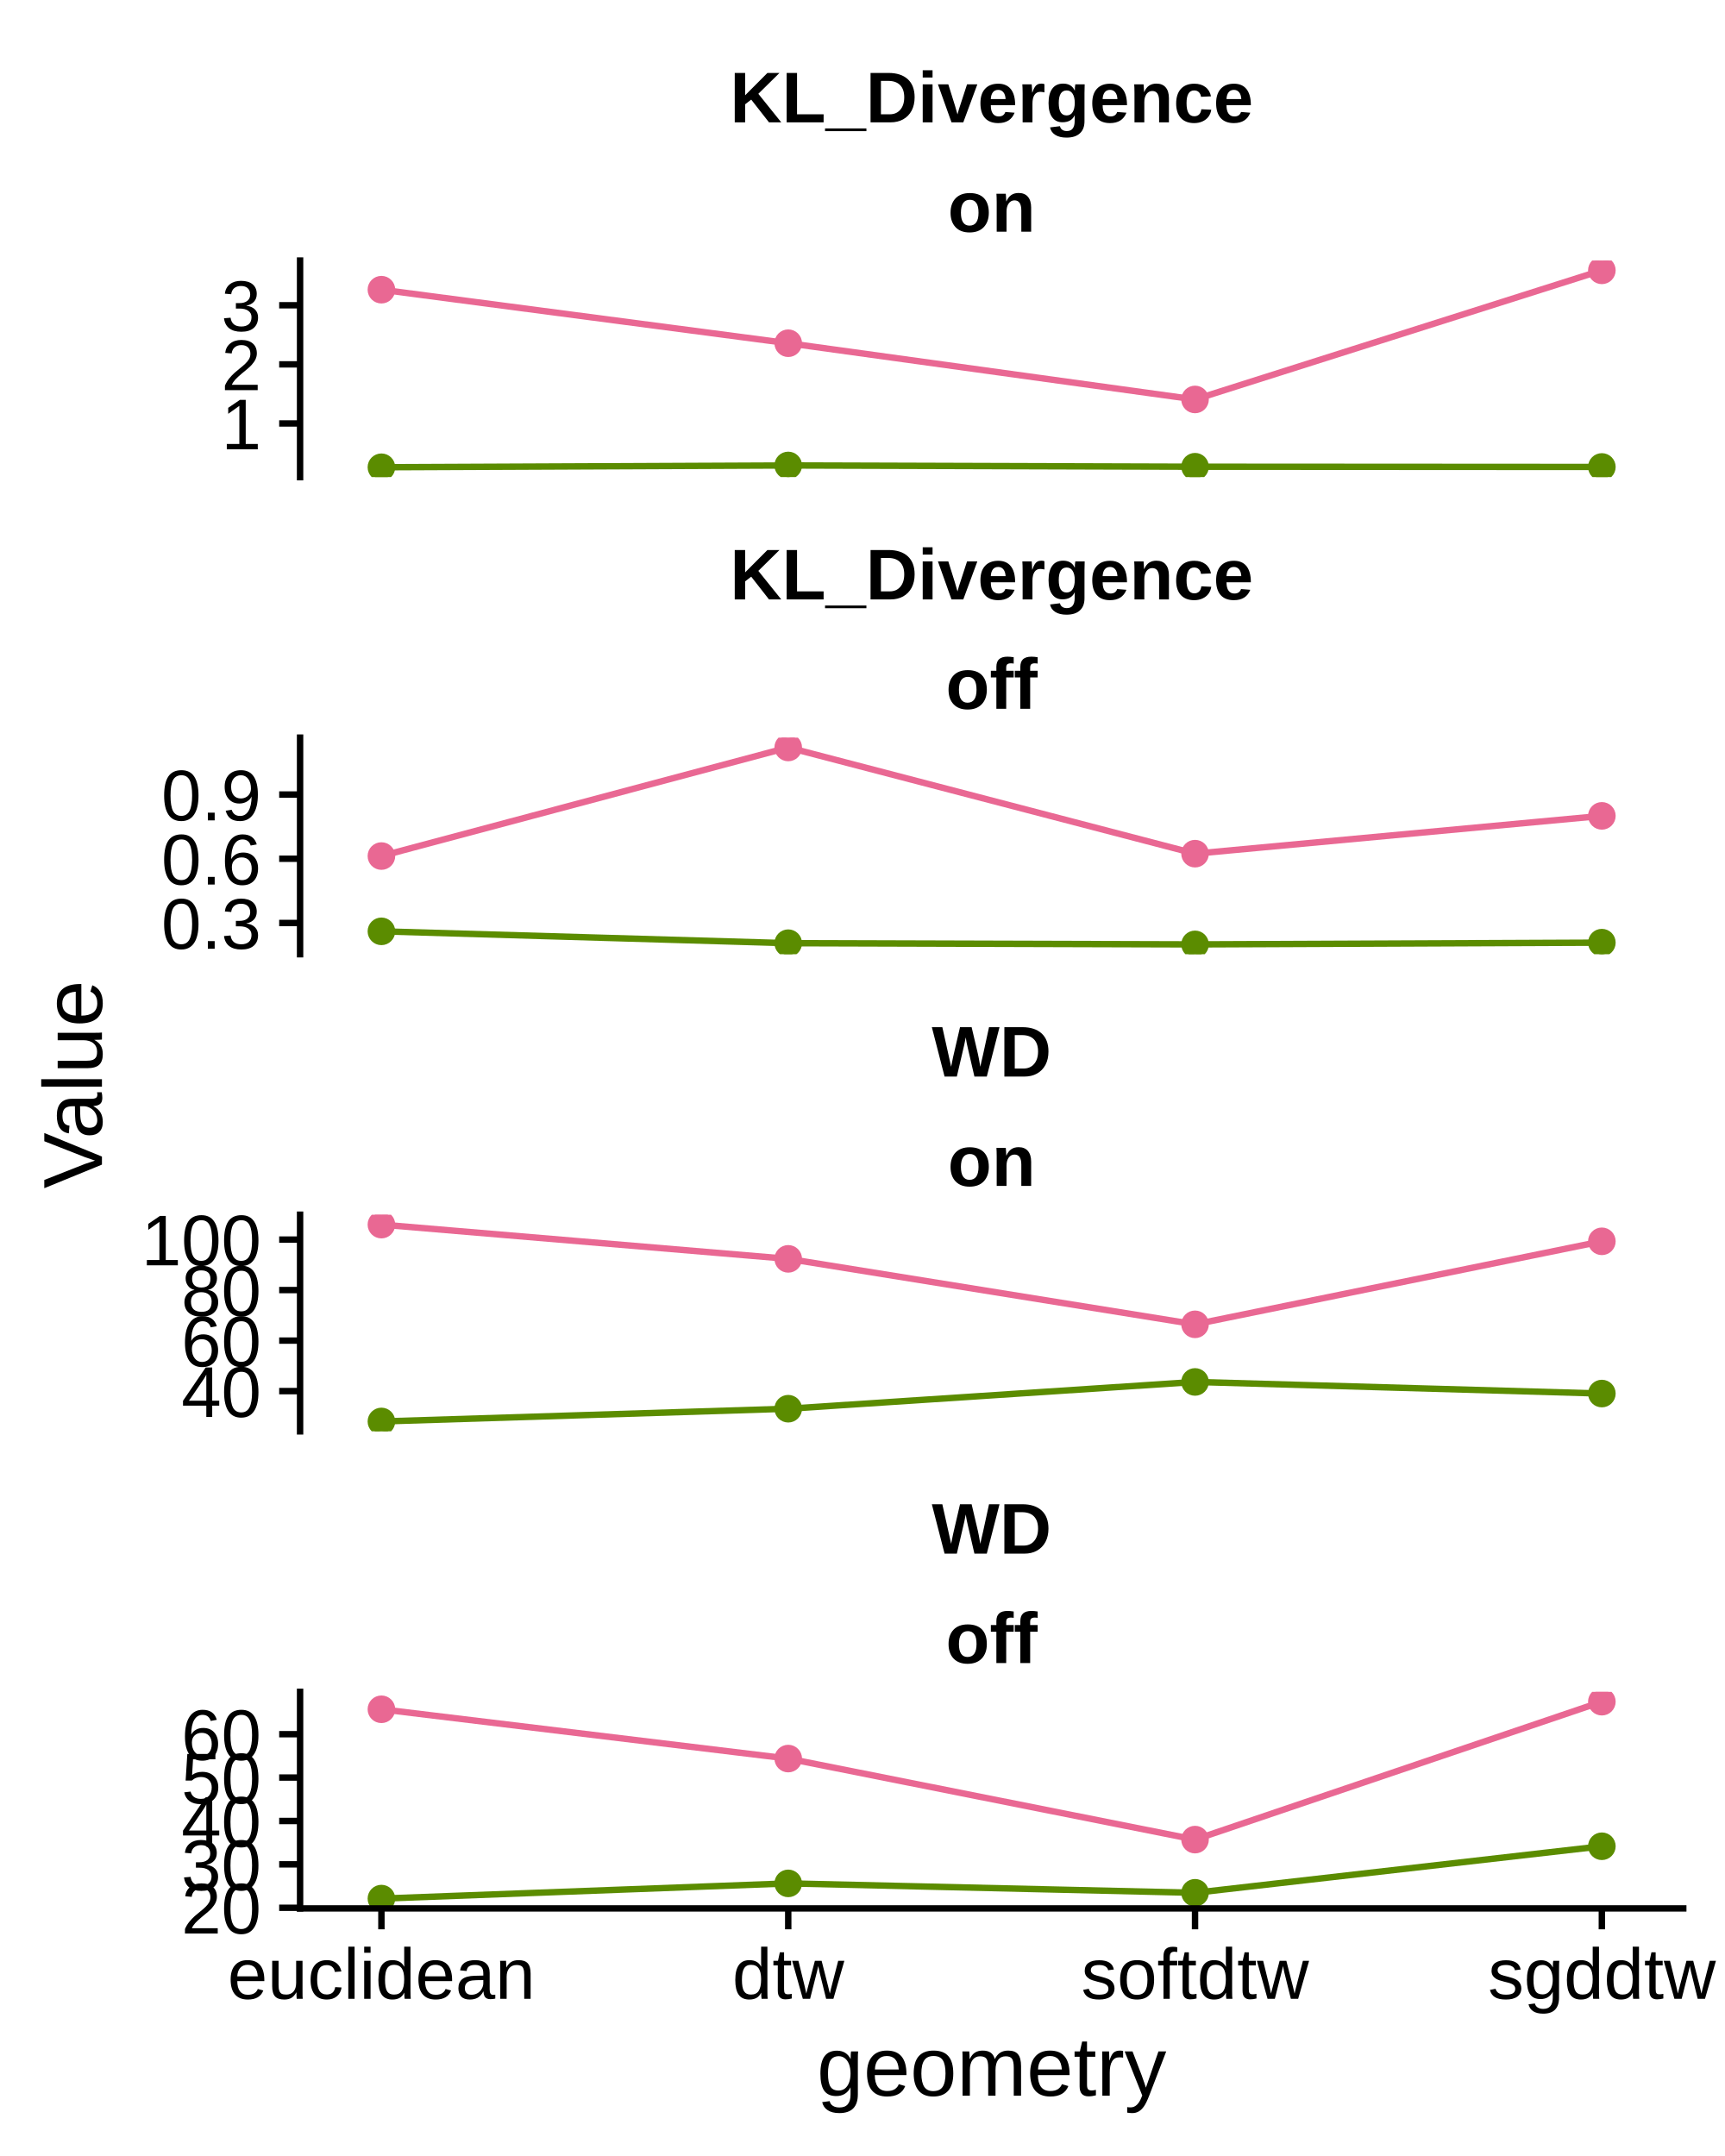
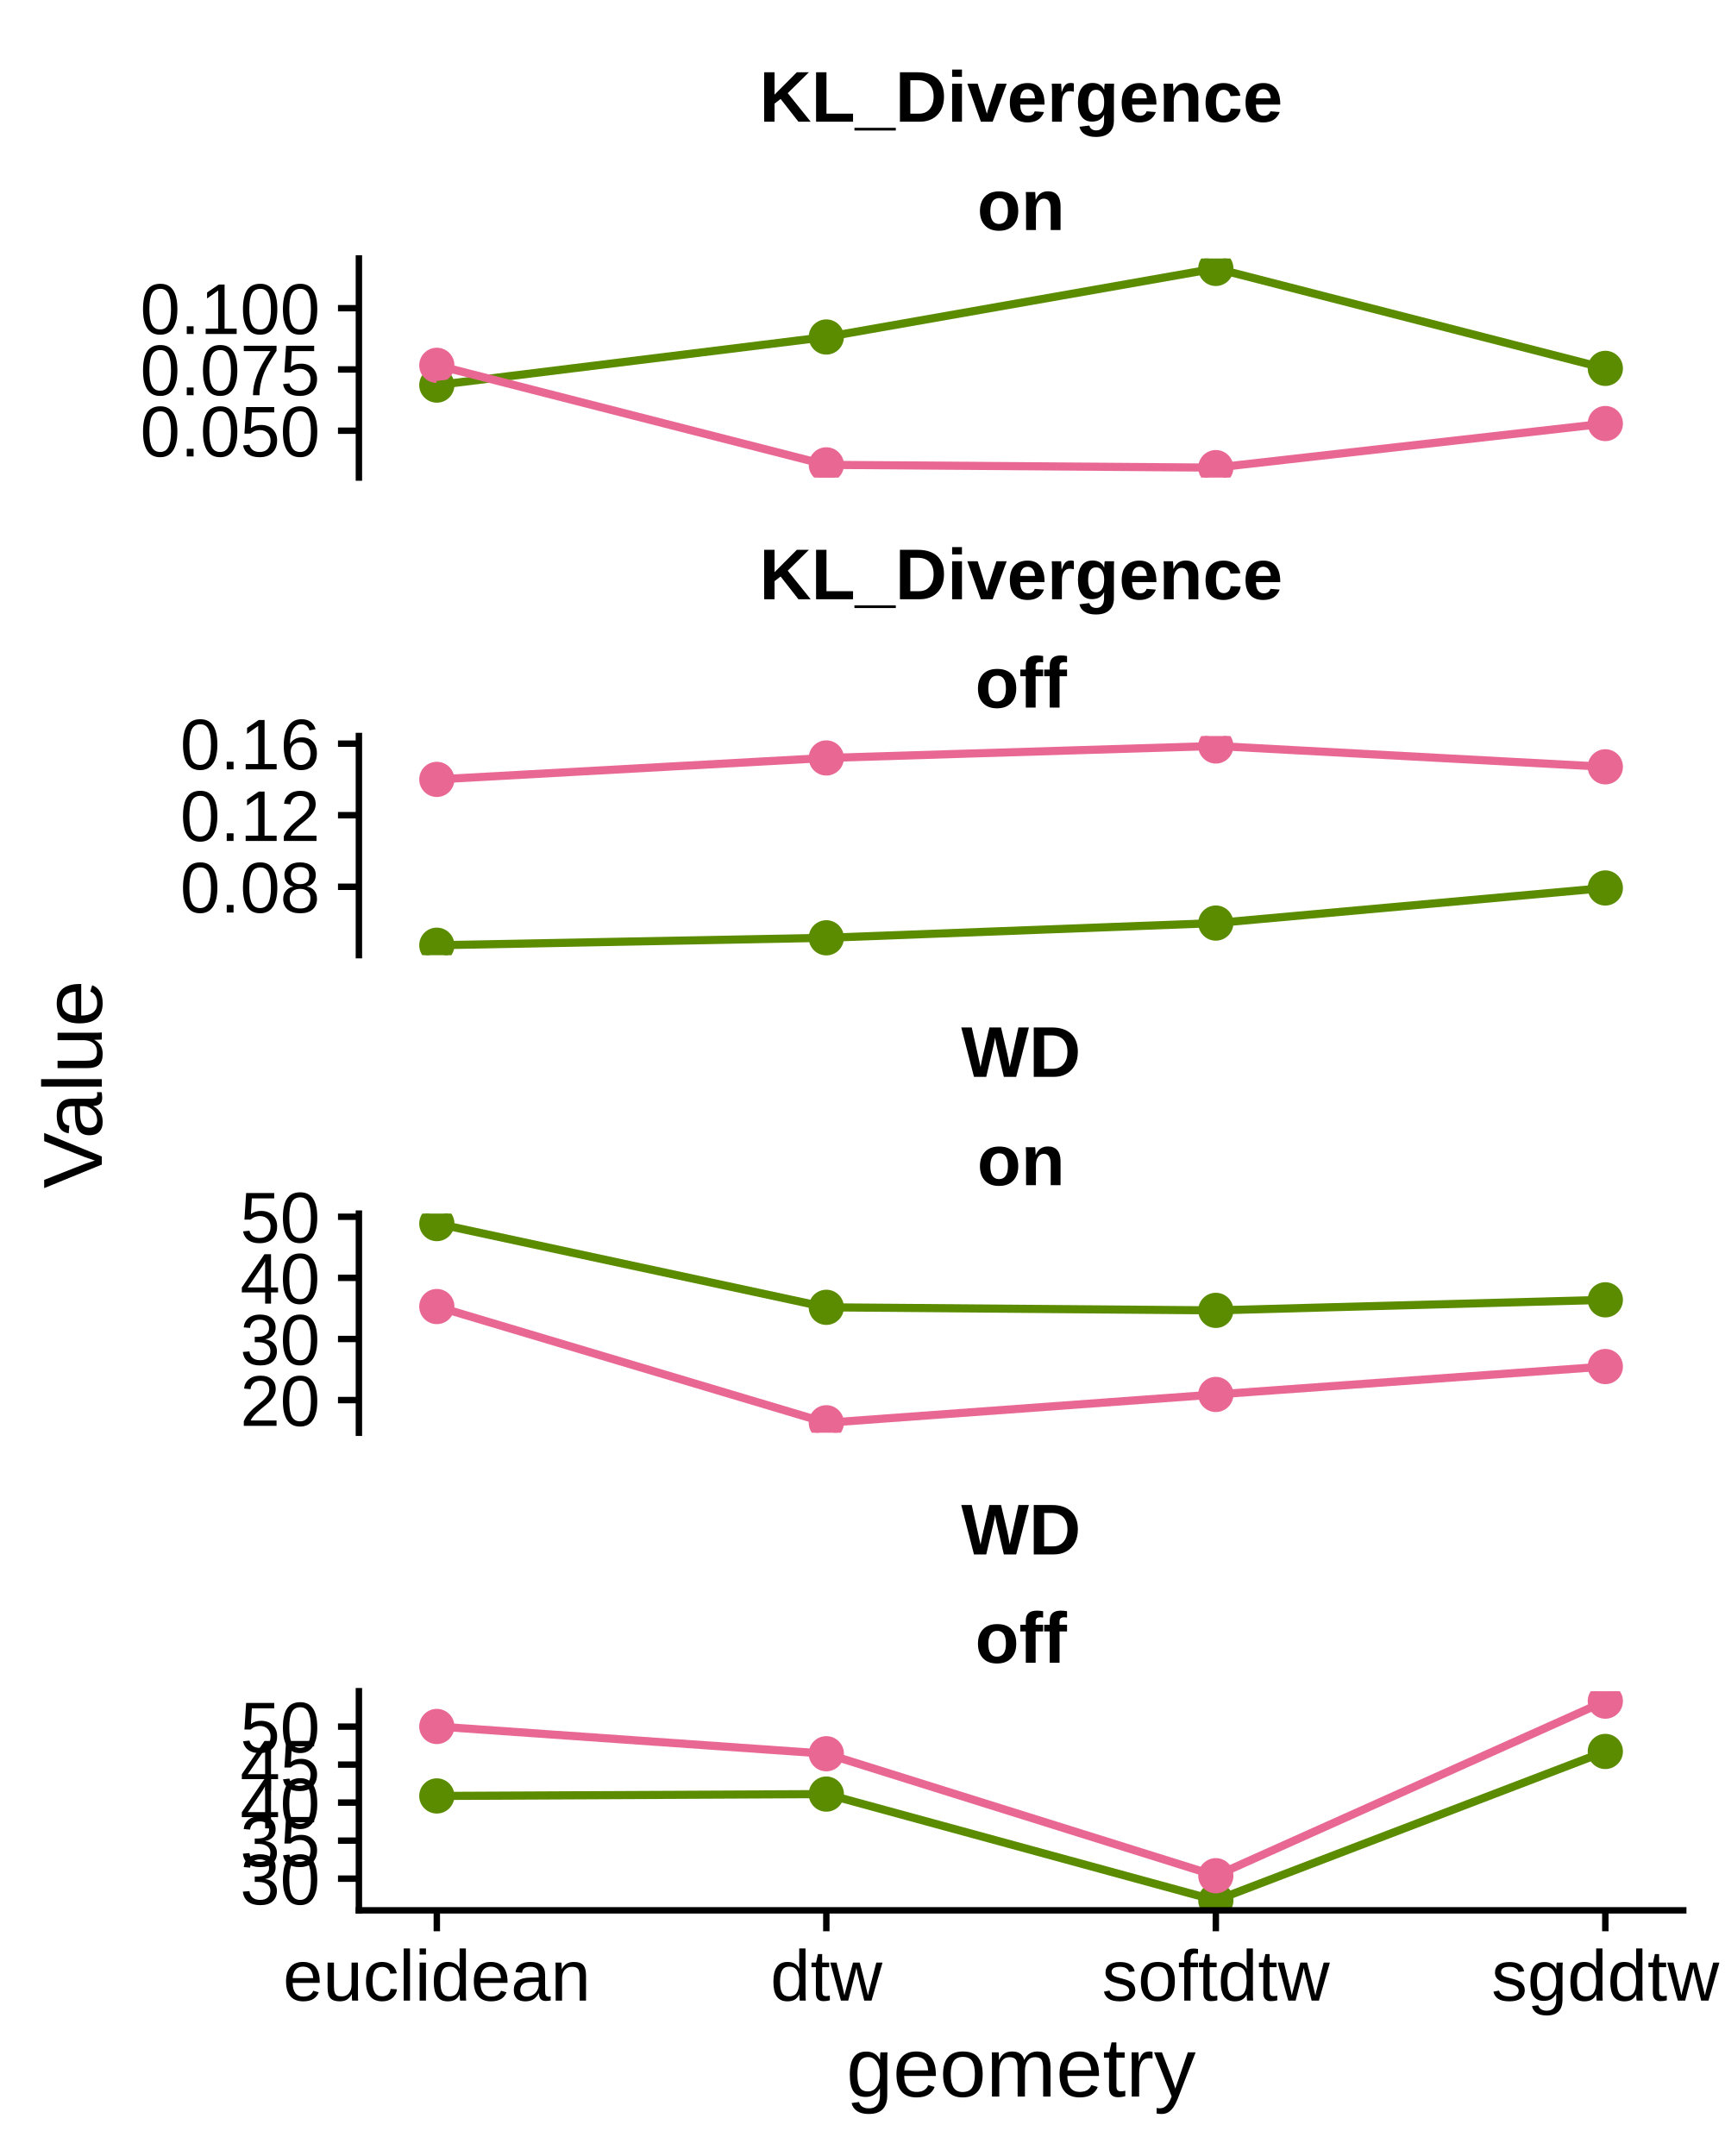
- <svg xmlns="http://www.w3.org/2000/svg" class="svglite" width="288.00pt" height="360.00pt" viewBox="0 0 288.00 360.00">
-   <defs>
-     <style type="text/css">
+ <svg xmlns="http://www.w3.org/2000/svg" width="288.00pt" height="360.00pt" viewBox="0 0 288.00 360.00">
+   <g class="svglite">
+     <defs>
+       <style type="text/css">
    .svglite line, .svglite polyline, .svglite polygon, .svglite path, .svglite rect, .svglite circle {
      fill: none;
      stroke: #000000;
      stroke-linecap: round;
      stroke-linejoin: round;
      stroke-miterlimit: 10.00;
    }
    .svglite text {
      white-space: pre;
    }
+     .svglite g.glyphgroup path {
+       fill: inherit;
+       stroke: none;
+     }
  </style>
-   </defs>
-   <rect width="100%" height="100%" style="stroke: none; fill: none;" />
-   <defs>
-     <clipPath id="cpMC4wMHwyODguMDB8MC4wMHwzNjAuMDA=">
-       <rect x="0.00" y="0.00" width="288.00" height="360.00" />
-     </clipPath>
-   </defs>
-   <g clip-path="url(#cpMC4wMHwyODguMDB8MC4wMHwzNjAuMDA=)">
- </g>
-   <defs>
-     <clipPath id="cpNTAuMTB8MjgxLjAzfDQzLjUwfDc5LjY3">
-       <rect x="50.10" y="43.50" width="230.93" height="36.16" />
-     </clipPath>
-   </defs>
-   <g clip-path="url(#cpNTAuMTB8MjgxLjAzfDQzLjUwfDc5LjY3)">
-     <circle cx="63.68" cy="78.02" r="1.95" style="stroke-width: 0.71; stroke: #5B8C00; fill: #5B8C00;" />
-     <circle cx="131.60" cy="77.72" r="1.95" style="stroke-width: 0.71; stroke: #5B8C00; fill: #5B8C00;" />
-     <circle cx="267.44" cy="77.97" r="1.95" style="stroke-width: 0.71; stroke: #5B8C00; fill: #5B8C00;" />
-     <circle cx="199.52" cy="77.93" r="1.95" style="stroke-width: 0.71; stroke: #5B8C00; fill: #5B8C00;" />
-     <circle cx="63.68" cy="48.37" r="1.95" style="stroke-width: 0.71; stroke: #E96893; fill: #E96893;" />
-     <circle cx="131.60" cy="57.31" r="1.95" style="stroke-width: 0.71; stroke: #E96893; fill: #E96893;" />
-     <circle cx="267.44" cy="45.14" r="1.95" style="stroke-width: 0.71; stroke: #E96893; fill: #E96893;" />
-     <circle cx="199.52" cy="66.70" r="1.95" style="stroke-width: 0.71; stroke: #E96893; fill: #E96893;" />
-     <polyline points="63.68,78.02 131.60,77.72 199.52,77.93 267.44,77.97 " style="stroke-width: 1.07; stroke: #5B8C00; stroke-linecap: butt;" />
-     <polyline points="63.68,48.37 131.60,57.31 199.52,66.70 267.44,45.14 " style="stroke-width: 1.07; stroke: #E96893; stroke-linecap: butt;" />
-   </g>
-   <g clip-path="url(#cpMC4wMHwyODguMDB8MC4wMHwzNjAuMDA=)">
- </g>
-   <defs>
-     <clipPath id="cpNTAuMTB8MjgxLjAzfDEyMy4xN3wxNTkuMzM=">
-       <rect x="50.10" y="123.17" width="230.93" height="36.16" />
-     </clipPath>
-   </defs>
-   <g clip-path="url(#cpNTAuMTB8MjgxLjAzfDEyMy4xN3wxNTkuMzM=)">
-     <circle cx="63.68" cy="155.51" r="1.95" style="stroke-width: 0.71; stroke: #5B8C00; fill: #5B8C00;" />
-     <circle cx="131.60" cy="157.49" r="1.95" style="stroke-width: 0.71; stroke: #5B8C00; fill: #5B8C00;" />
-     <circle cx="267.44" cy="157.40" r="1.95" style="stroke-width: 0.71; stroke: #5B8C00; fill: #5B8C00;" />
-     <circle cx="199.52" cy="157.69" r="1.95" style="stroke-width: 0.71; stroke: #5B8C00; fill: #5B8C00;" />
-     <circle cx="63.68" cy="142.94" r="1.95" style="stroke-width: 0.71; stroke: #E96893; fill: #E96893;" />
-     <circle cx="131.60" cy="124.81" r="1.95" style="stroke-width: 0.71; stroke: #E96893; fill: #E96893;" />
-     <circle cx="267.44" cy="136.23" r="1.95" style="stroke-width: 0.71; stroke: #E96893; fill: #E96893;" />
-     <circle cx="199.52" cy="142.54" r="1.95" style="stroke-width: 0.71; stroke: #E96893; fill: #E96893;" />
-     <polyline points="63.68,155.51 131.60,157.49 199.52,157.69 267.44,157.40 " style="stroke-width: 1.07; stroke: #5B8C00; stroke-linecap: butt;" />
-     <polyline points="63.68,142.94 131.60,124.81 199.52,142.54 267.44,136.23 " style="stroke-width: 1.07; stroke: #E96893; stroke-linecap: butt;" />
-   </g>
-   <g clip-path="url(#cpMC4wMHwyODguMDB8MC4wMHwzNjAuMDA=)">
- </g>
-   <defs>
-     <clipPath id="cpNTAuMTB8MjgxLjAzfDIwMi44M3wyMzkuMDA=">
-       <rect x="50.10" y="202.83" width="230.93" height="36.16" />
-     </clipPath>
-   </defs>
-   <g clip-path="url(#cpNTAuMTB8MjgxLjAzfDIwMi44M3wyMzkuMDA=)">
-     <circle cx="63.68" cy="237.35" r="1.95" style="stroke-width: 0.71; stroke: #5B8C00; fill: #5B8C00;" />
-     <circle cx="131.60" cy="235.22" r="1.95" style="stroke-width: 0.71; stroke: #5B8C00; fill: #5B8C00;" />
-     <circle cx="267.44" cy="232.69" r="1.95" style="stroke-width: 0.71; stroke: #5B8C00; fill: #5B8C00;" />
-     <circle cx="199.52" cy="230.75" r="1.95" style="stroke-width: 0.71; stroke: #5B8C00; fill: #5B8C00;" />
-     <circle cx="63.68" cy="204.48" r="1.95" style="stroke-width: 0.71; stroke: #E96893; fill: #E96893;" />
-     <circle cx="131.60" cy="210.20" r="1.95" style="stroke-width: 0.71; stroke: #E96893; fill: #E96893;" />
-     <circle cx="267.44" cy="207.27" r="1.95" style="stroke-width: 0.71; stroke: #E96893; fill: #E96893;" />
-     <circle cx="199.52" cy="221.13" r="1.95" style="stroke-width: 0.71; stroke: #E96893; fill: #E96893;" />
-     <polyline points="63.68,237.35 131.60,235.22 199.52,230.75 267.44,232.69 " style="stroke-width: 1.07; stroke: #5B8C00; stroke-linecap: butt;" />
-     <polyline points="63.68,204.48 131.60,210.20 199.52,221.13 267.44,207.27 " style="stroke-width: 1.07; stroke: #E96893; stroke-linecap: butt;" />
-   </g>
-   <g clip-path="url(#cpMC4wMHwyODguMDB8MC4wMHwzNjAuMDA=)">
- </g>
-   <defs>
-     <clipPath id="cpNTAuMTB8MjgxLjAzfDI4Mi41MHwzMTguNjY=">
-       <rect x="50.10" y="282.50" width="230.93" height="36.16" />
-     </clipPath>
-   </defs>
-   <g clip-path="url(#cpNTAuMTB8MjgxLjAzfDI4Mi41MHwzMTguNjY=)">
-     <circle cx="63.68" cy="317.02" r="1.95" style="stroke-width: 0.71; stroke: #5B8C00; fill: #5B8C00;" />
-     <circle cx="131.60" cy="314.48" r="1.95" style="stroke-width: 0.71; stroke: #5B8C00; fill: #5B8C00;" />
-     <circle cx="267.44" cy="308.28" r="1.95" style="stroke-width: 0.71; stroke: #5B8C00; fill: #5B8C00;" />
-     <circle cx="199.52" cy="316.05" r="1.95" style="stroke-width: 0.71; stroke: #5B8C00; fill: #5B8C00;" />
-     <circle cx="63.68" cy="285.41" r="1.95" style="stroke-width: 0.71; stroke: #E96893; fill: #E96893;" />
-     <circle cx="131.60" cy="293.64" r="1.95" style="stroke-width: 0.71; stroke: #E96893; fill: #E96893;" />
-     <circle cx="267.44" cy="284.14" r="1.95" style="stroke-width: 0.71; stroke: #E96893; fill: #E96893;" />
-     <circle cx="199.52" cy="307.17" r="1.95" style="stroke-width: 0.71; stroke: #E96893; fill: #E96893;" />
-     <polyline points="63.68,317.02 131.60,314.48 199.52,316.05 267.44,308.28 " style="stroke-width: 1.07; stroke: #5B8C00; stroke-linecap: butt;" />
-     <polyline points="63.68,285.41 131.60,293.64 199.52,307.17 267.44,284.14 " style="stroke-width: 1.07; stroke: #E96893; stroke-linecap: butt;" />
-   </g>
-   <g clip-path="url(#cpMC4wMHwyODguMDB8MC4wMHwzNjAuMDA=)">
- </g>
-   <defs>
-     <clipPath id="cpNTAuMTB8MjgxLjAzfDI0NS45N3wyODIuNTA=">
-       <rect x="50.10" y="245.97" width="230.93" height="36.53" />
-     </clipPath>
-   </defs>
-   <g clip-path="url(#cpNTAuMTB8MjgxLjAzfDI0NS45N3wyODIuNTA=)">
-     <text x="165.56" y="259.42" text-anchor="middle" style="font-size: 12.00px; font-weight: bold; font-family: &quot;Arial&quot;;" textLength="19.99px" lengthAdjust="spacingAndGlyphs">WD</text>
-     <text x="165.56" y="277.69" text-anchor="middle" style="font-size: 12.00px; font-weight: bold; font-family: &quot;Arial&quot;;" textLength="15.32px" lengthAdjust="spacingAndGlyphs">off</text>
-   </g>
-   <g clip-path="url(#cpMC4wMHwyODguMDB8MC4wMHwzNjAuMDA=)">
- </g>
-   <defs>
-     <clipPath id="cpNTAuMTB8MjgxLjAzfDE2Ni4zMXwyMDIuODM=">
-       <rect x="50.10" y="166.31" width="230.93" height="36.53" />
-     </clipPath>
-   </defs>
-   <g clip-path="url(#cpNTAuMTB8MjgxLjAzfDE2Ni4zMXwyMDIuODM=)">
-     <text x="165.56" y="179.76" text-anchor="middle" style="font-size: 12.00px; font-weight: bold; font-family: &quot;Arial&quot;;" textLength="19.99px" lengthAdjust="spacingAndGlyphs">WD</text>
-     <text x="165.56" y="198.02" text-anchor="middle" style="font-size: 12.00px; font-weight: bold; font-family: &quot;Arial&quot;;" textLength="14.66px" lengthAdjust="spacingAndGlyphs">on</text>
-   </g>
-   <g clip-path="url(#cpMC4wMHwyODguMDB8MC4wMHwzNjAuMDA=)">
- </g>
-   <defs>
-     <clipPath id="cpNTAuMTB8MjgxLjAzfDg2LjY0fDEyMy4xNw==">
-       <rect x="50.10" y="86.64" width="230.93" height="36.53" />
-     </clipPath>
-   </defs>
-   <g clip-path="url(#cpNTAuMTB8MjgxLjAzfDg2LjY0fDEyMy4xNw==)">
-     <text x="165.56" y="100.09" text-anchor="middle" style="font-size: 12.00px; font-weight: bold; font-family: &quot;Arial&quot;;" textLength="87.38px" lengthAdjust="spacingAndGlyphs">KL_Divergence</text>
-     <text x="165.56" y="118.35" text-anchor="middle" style="font-size: 12.00px; font-weight: bold; font-family: &quot;Arial&quot;;" textLength="15.32px" lengthAdjust="spacingAndGlyphs">off</text>
-   </g>
-   <g clip-path="url(#cpMC4wMHwyODguMDB8MC4wMHwzNjAuMDA=)">
- </g>
-   <defs>
-     <clipPath id="cpNTAuMTB8MjgxLjAzfDYuOTd8NDMuNTA=">
-       <rect x="50.10" y="6.97" width="230.93" height="36.53" />
-     </clipPath>
-   </defs>
-   <g clip-path="url(#cpNTAuMTB8MjgxLjAzfDYuOTd8NDMuNTA=)">
-     <text x="165.56" y="20.43" text-anchor="middle" style="font-size: 12.00px; font-weight: bold; font-family: &quot;Arial&quot;;" textLength="87.38px" lengthAdjust="spacingAndGlyphs">KL_Divergence</text>
-     <text x="165.56" y="38.69" text-anchor="middle" style="font-size: 12.00px; font-weight: bold; font-family: &quot;Arial&quot;;" textLength="14.66px" lengthAdjust="spacingAndGlyphs">on</text>
-   </g>
-   <g clip-path="url(#cpMC4wMHwyODguMDB8MC4wMHwzNjAuMDA=)">
-     <polyline points="50.10,318.66 281.03,318.66 " style="stroke-width: 1.07; stroke-linecap: square;" />
-     <polyline points="63.68,322.15 63.68,318.66 " style="stroke-width: 1.07; stroke-linecap: butt;" />
-     <polyline points="131.60,322.15 131.60,318.66 " style="stroke-width: 1.07; stroke-linecap: butt;" />
-     <polyline points="199.52,322.15 199.52,318.66 " style="stroke-width: 1.07; stroke-linecap: butt;" />
-     <polyline points="267.44,322.15 267.44,318.66 " style="stroke-width: 1.07; stroke-linecap: butt;" />
-     <text x="63.68" y="333.75" text-anchor="middle" style="font-size: 12.00px; font-family: &quot;Arial&quot;;" textLength="51.37px" lengthAdjust="spacingAndGlyphs">euclidean</text>
-     <text x="131.60" y="333.75" text-anchor="middle" style="font-size: 12.00px; font-family: &quot;Arial&quot;;" textLength="18.68px" lengthAdjust="spacingAndGlyphs">dtw</text>
-     <text x="199.52" y="333.75" text-anchor="middle" style="font-size: 12.00px; font-family: &quot;Arial&quot;;" textLength="38.02px" lengthAdjust="spacingAndGlyphs">softdtw</text>
-     <text x="267.44" y="333.75" text-anchor="middle" style="font-size: 12.00px; font-family: &quot;Arial&quot;;" textLength="38.02px" lengthAdjust="spacingAndGlyphs">sgddtw</text>
-     <polyline points="50.10,79.67 50.10,43.50 " style="stroke-width: 1.07; stroke-linecap: square;" />
-     <text x="43.62" y="75.02" text-anchor="end" style="font-size: 12.00px; font-family: &quot;Arial&quot;;" textLength="6.67px" lengthAdjust="spacingAndGlyphs">1</text>
-     <text x="43.62" y="65.14" text-anchor="end" style="font-size: 12.00px; font-family: &quot;Arial&quot;;" textLength="6.67px" lengthAdjust="spacingAndGlyphs">2</text>
-     <text x="43.62" y="55.27" text-anchor="end" style="font-size: 12.00px; font-family: &quot;Arial&quot;;" textLength="6.67px" lengthAdjust="spacingAndGlyphs">3</text>
-     <polyline points="46.61,70.71 50.10,70.71 " style="stroke-width: 1.07; stroke-linecap: butt;" />
-     <polyline points="46.61,60.84 50.10,60.84 " style="stroke-width: 1.07; stroke-linecap: butt;" />
-     <polyline points="46.61,50.97 50.10,50.97 " style="stroke-width: 1.07; stroke-linecap: butt;" />
-     <polyline points="50.10,159.33 50.10,123.17 " style="stroke-width: 1.07; stroke-linecap: square;" />
-     <text x="43.62" y="158.42" text-anchor="end" style="font-size: 12.00px; font-family: &quot;Arial&quot;;" textLength="16.68px" lengthAdjust="spacingAndGlyphs">0.3</text>
-     <text x="43.62" y="147.70" text-anchor="end" style="font-size: 12.00px; font-family: &quot;Arial&quot;;" textLength="16.68px" lengthAdjust="spacingAndGlyphs">0.6</text>
-     <text x="43.62" y="136.98" text-anchor="end" style="font-size: 12.00px; font-family: &quot;Arial&quot;;" textLength="16.68px" lengthAdjust="spacingAndGlyphs">0.9</text>
-     <polyline points="46.61,154.12 50.10,154.12 " style="stroke-width: 1.07; stroke-linecap: butt;" />
-     <polyline points="46.61,143.39 50.10,143.39 " style="stroke-width: 1.07; stroke-linecap: butt;" />
-     <polyline points="46.61,132.67 50.10,132.67 " style="stroke-width: 1.07; stroke-linecap: butt;" />
-     <polyline points="50.10,239.00 50.10,202.83 " style="stroke-width: 1.07; stroke-linecap: square;" />
-     <text x="43.62" y="236.59" text-anchor="end" style="font-size: 12.00px; font-family: &quot;Arial&quot;;" textLength="13.35px" lengthAdjust="spacingAndGlyphs">40</text>
-     <text x="43.62" y="228.15" text-anchor="end" style="font-size: 12.00px; font-family: &quot;Arial&quot;;" textLength="13.35px" lengthAdjust="spacingAndGlyphs">60</text>
-     <text x="43.62" y="219.72" text-anchor="end" style="font-size: 12.00px; font-family: &quot;Arial&quot;;" textLength="13.35px" lengthAdjust="spacingAndGlyphs">80</text>
-     <text x="43.62" y="211.28" text-anchor="end" style="font-size: 12.00px; font-family: &quot;Arial&quot;;" textLength="20.02px" lengthAdjust="spacingAndGlyphs">100</text>
-     <polyline points="46.61,232.28 50.10,232.28 " style="stroke-width: 1.07; stroke-linecap: butt;" />
-     <polyline points="46.61,223.85 50.10,223.85 " style="stroke-width: 1.07; stroke-linecap: butt;" />
-     <polyline points="46.61,215.41 50.10,215.41 " style="stroke-width: 1.07; stroke-linecap: butt;" />
-     <polyline points="46.61,206.98 50.10,206.98 " style="stroke-width: 1.07; stroke-linecap: butt;" />
-     <polyline points="50.10,318.66 50.10,282.50 " style="stroke-width: 1.07; stroke-linecap: square;" />
-     <text x="43.62" y="322.85" text-anchor="end" style="font-size: 12.00px; font-family: &quot;Arial&quot;;" textLength="13.35px" lengthAdjust="spacingAndGlyphs">20</text>
-     <text x="43.62" y="315.61" text-anchor="end" style="font-size: 12.00px; font-family: &quot;Arial&quot;;" textLength="13.35px" lengthAdjust="spacingAndGlyphs">30</text>
-     <text x="43.62" y="308.36" text-anchor="end" style="font-size: 12.00px; font-family: &quot;Arial&quot;;" textLength="13.35px" lengthAdjust="spacingAndGlyphs">40</text>
-     <text x="43.62" y="301.12" text-anchor="end" style="font-size: 12.00px; font-family: &quot;Arial&quot;;" textLength="13.35px" lengthAdjust="spacingAndGlyphs">50</text>
-     <text x="43.62" y="293.87" text-anchor="end" style="font-size: 12.00px; font-family: &quot;Arial&quot;;" textLength="13.35px" lengthAdjust="spacingAndGlyphs">60</text>
-     <polyline points="46.61,318.55 50.10,318.55 " style="stroke-width: 1.07; stroke-linecap: butt;" />
-     <polyline points="46.61,311.30 50.10,311.30 " style="stroke-width: 1.07; stroke-linecap: butt;" />
-     <polyline points="46.61,304.06 50.10,304.06 " style="stroke-width: 1.07; stroke-linecap: butt;" />
-     <polyline points="46.61,296.81 50.10,296.81 " style="stroke-width: 1.07; stroke-linecap: butt;" />
-     <polyline points="46.61,289.57 50.10,289.57 " style="stroke-width: 1.07; stroke-linecap: butt;" />
-     <text x="165.56" y="349.93" text-anchor="middle" style="font-size: 14.00px; font-family: &quot;Arial&quot;;" textLength="58.35px" lengthAdjust="spacingAndGlyphs">geometry</text>
-     <text transform="translate(17.02,181.08) rotate(-90)" text-anchor="middle" style="font-size: 14.00px; font-family: &quot;Arial&quot;;" textLength="35.80px" lengthAdjust="spacingAndGlyphs">Value</text>
+     </defs>
+     <rect width="100%" height="100%" style="stroke: none; fill: none;" />
+     <defs>
+       <clipPath id="cpMC4wMHwyODguMDB8MC4wMHwzNjAuMDA=">
+         <rect x="0.00" y="0.00" width="288.00" height="360.00" />
+       </clipPath>
+     </defs>
+     <g clip-path="url(#cpMC4wMHwyODguMDB8MC4wMHwzNjAuMDA=)">
+ </g>
+     <defs>
+       <clipPath id="cpNTkuOTJ8MjgxLjAzfDQzLjE2fDc5Ljc0">
+         <rect x="59.92" y="43.16" width="221.11" height="36.59" />
+       </clipPath>
+     </defs>
+     <g clip-path="url(#cpNTkuOTJ8MjgxLjAzfDQzLjE2fDc5Ljc0)">
+       <circle cx="72.93" cy="64.30" r="2.49" style="stroke-width: 0.90; stroke: #5B8C00; fill: #5B8C00;" />
+       <circle cx="137.96" cy="56.27" r="2.49" style="stroke-width: 0.90; stroke: #5B8C00; fill: #5B8C00;" />
+       <circle cx="268.02" cy="61.51" r="2.49" style="stroke-width: 0.90; stroke: #5B8C00; fill: #5B8C00;" />
+       <circle cx="202.99" cy="44.82" r="2.49" style="stroke-width: 0.90; stroke: #5B8C00; fill: #5B8C00;" />
+       <circle cx="72.93" cy="61.00" r="2.49" style="stroke-width: 0.90; stroke: #E96893; fill: #E96893;" />
+       <circle cx="137.96" cy="77.62" r="2.49" style="stroke-width: 0.90; stroke: #E96893; fill: #E96893;" />
+       <circle cx="268.02" cy="70.72" r="2.49" style="stroke-width: 0.90; stroke: #E96893; fill: #E96893;" />
+       <circle cx="202.99" cy="78.08" r="2.49" style="stroke-width: 0.90; stroke: #E96893; fill: #E96893;" />
+       <polyline points="72.93,64.30 137.96,56.27 202.99,44.82 268.02,61.51 " style="stroke-width: 1.36; stroke: #5B8C00; stroke-linecap: butt;" />
+       <polyline points="72.93,61.00 137.96,77.62 202.99,78.08 268.02,70.72 " style="stroke-width: 1.36; stroke: #E96893; stroke-linecap: butt;" />
+     </g>
+     <g clip-path="url(#cpMC4wMHwyODguMDB8MC4wMHwzNjAuMDA=)">
+ </g>
+     <defs>
+       <clipPath id="cpNTkuOTJ8MjgxLjAzfDEyMi45MHwxNTkuNDk=">
+         <rect x="59.92" y="122.90" width="221.11" height="36.59" />
+       </clipPath>
+     </defs>
+     <g clip-path="url(#cpNTkuOTJ8MjgxLjAzfDEyMi45MHwxNTkuNDk=)">
+       <circle cx="72.93" cy="157.83" r="2.49" style="stroke-width: 0.90; stroke: #5B8C00; fill: #5B8C00;" />
+       <circle cx="137.96" cy="156.59" r="2.49" style="stroke-width: 0.90; stroke: #5B8C00; fill: #5B8C00;" />
+       <circle cx="268.02" cy="148.27" r="2.49" style="stroke-width: 0.90; stroke: #5B8C00; fill: #5B8C00;" />
+       <circle cx="202.99" cy="154.13" r="2.49" style="stroke-width: 0.90; stroke: #5B8C00; fill: #5B8C00;" />
+       <circle cx="72.93" cy="130.14" r="2.49" style="stroke-width: 0.90; stroke: #E96893; fill: #E96893;" />
+       <circle cx="137.96" cy="126.56" r="2.49" style="stroke-width: 0.90; stroke: #E96893; fill: #E96893;" />
+       <circle cx="268.02" cy="128.04" r="2.49" style="stroke-width: 0.90; stroke: #E96893; fill: #E96893;" />
+       <circle cx="202.99" cy="124.56" r="2.49" style="stroke-width: 0.90; stroke: #E96893; fill: #E96893;" />
+       <polyline points="72.93,157.83 137.96,156.59 202.99,154.13 268.02,148.27 " style="stroke-width: 1.36; stroke: #5B8C00; stroke-linecap: butt;" />
+       <polyline points="72.93,130.14 137.96,126.56 202.99,124.56 268.02,128.04 " style="stroke-width: 1.36; stroke: #E96893; stroke-linecap: butt;" />
+     </g>
+     <g clip-path="url(#cpMC4wMHwyODguMDB8MC4wMHwzNjAuMDA=)">
+ </g>
+     <defs>
+       <clipPath id="cpNTkuOTJ8MjgxLjAzfDIwMi42NHwyMzkuMjM=">
+         <rect x="59.92" y="202.64" width="221.11" height="36.59" />
+       </clipPath>
+     </defs>
+     <g clip-path="url(#cpNTkuOTJ8MjgxLjAzfDIwMi42NHwyMzkuMjM=)">
+       <circle cx="72.93" cy="204.31" r="2.49" style="stroke-width: 0.90; stroke: #5B8C00; fill: #5B8C00;" />
+       <circle cx="137.96" cy="218.29" r="2.49" style="stroke-width: 0.90; stroke: #5B8C00; fill: #5B8C00;" />
+       <circle cx="268.02" cy="217.04" r="2.49" style="stroke-width: 0.90; stroke: #5B8C00; fill: #5B8C00;" />
+       <circle cx="202.99" cy="218.80" r="2.49" style="stroke-width: 0.90; stroke: #5B8C00; fill: #5B8C00;" />
+       <circle cx="72.93" cy="218.16" r="2.49" style="stroke-width: 0.90; stroke: #E96893; fill: #E96893;" />
+       <circle cx="137.96" cy="237.57" r="2.49" style="stroke-width: 0.90; stroke: #E96893; fill: #E96893;" />
+       <circle cx="268.02" cy="228.18" r="2.49" style="stroke-width: 0.90; stroke: #E96893; fill: #E96893;" />
+       <circle cx="202.99" cy="232.84" r="2.49" style="stroke-width: 0.90; stroke: #E96893; fill: #E96893;" />
+       <polyline points="72.93,204.31 137.96,218.29 202.99,218.80 268.02,217.04 " style="stroke-width: 1.36; stroke: #5B8C00; stroke-linecap: butt;" />
+       <polyline points="72.93,218.16 137.96,237.57 202.99,232.84 268.02,228.18 " style="stroke-width: 1.36; stroke: #E96893; stroke-linecap: butt;" />
+     </g>
+     <g clip-path="url(#cpMC4wMHwyODguMDB8MC4wMHwzNjAuMDA=)">
+ </g>
+     <defs>
+       <clipPath id="cpNTkuOTJ8MjgxLjAzfDI4Mi4zOXwzMTguOTg=">
+         <rect x="59.92" y="282.39" width="221.11" height="36.59" />
+       </clipPath>
+     </defs>
+     <g clip-path="url(#cpNTkuOTJ8MjgxLjAzfDI4Mi4zOXwzMTguOTg=)">
+       <circle cx="72.93" cy="299.88" r="2.49" style="stroke-width: 0.90; stroke: #5B8C00; fill: #5B8C00;" />
+       <circle cx="137.96" cy="299.57" r="2.49" style="stroke-width: 0.90; stroke: #5B8C00; fill: #5B8C00;" />
+       <circle cx="268.02" cy="292.45" r="2.49" style="stroke-width: 0.90; stroke: #5B8C00; fill: #5B8C00;" />
+       <circle cx="202.99" cy="317.32" r="2.49" style="stroke-width: 0.90; stroke: #5B8C00; fill: #5B8C00;" />
+       <circle cx="72.93" cy="288.28" r="2.49" style="stroke-width: 0.90; stroke: #E96893; fill: #E96893;" />
+       <circle cx="137.96" cy="292.83" r="2.49" style="stroke-width: 0.90; stroke: #E96893; fill: #E96893;" />
+       <circle cx="268.02" cy="284.05" r="2.49" style="stroke-width: 0.90; stroke: #E96893; fill: #E96893;" />
+       <circle cx="202.99" cy="313.20" r="2.49" style="stroke-width: 0.90; stroke: #E96893; fill: #E96893;" />
+       <polyline points="72.93,299.88 137.96,299.57 202.99,317.32 268.02,292.45 " style="stroke-width: 1.36; stroke: #5B8C00; stroke-linecap: butt;" />
+       <polyline points="72.93,288.28 137.96,292.83 202.99,313.20 268.02,284.05 " style="stroke-width: 1.36; stroke: #E96893; stroke-linecap: butt;" />
+     </g>
+     <g clip-path="url(#cpMC4wMHwyODguMDB8MC4wMHwzNjAuMDA=)">
+ </g>
+     <defs>
+       <clipPath id="cpNTkuOTJ8MjgxLjAzfDI0Ni4yMXwyNjQuMzA=">
+         <rect x="59.92" y="246.21" width="221.11" height="18.09" />
+       </clipPath>
+     </defs>
+     <g clip-path="url(#cpNTkuOTJ8MjgxLjAzfDI0Ni4yMXwyNjQuMzA=)">
+       <text x="170.47" y="259.55" text-anchor="middle" style="font-size: 12.00px; font-weight: bold; font-family: &quot;Arial&quot;;" textLength="20.00px" lengthAdjust="spacingAndGlyphs">WD</text>
+     </g>
+     <g clip-path="url(#cpMC4wMHwyODguMDB8MC4wMHwzNjAuMDA=)">
+ </g>
+     <defs>
+       <clipPath id="cpNTkuOTJ8MjgxLjAzfDI2NC4zMHwyODIuMzk=">
+         <rect x="59.92" y="264.30" width="221.11" height="18.09" />
+       </clipPath>
+     </defs>
+     <g clip-path="url(#cpNTkuOTJ8MjgxLjAzfDI2NC4zMHwyODIuMzk=)">
+       <text x="170.47" y="277.64" text-anchor="middle" style="font-size: 12.00px; font-weight: bold; font-family: &quot;Arial&quot;;" textLength="15.33px" lengthAdjust="spacingAndGlyphs">off</text>
+     </g>
+     <g clip-path="url(#cpMC4wMHwyODguMDB8MC4wMHwzNjAuMDA=)">
+ </g>
+     <defs>
+       <clipPath id="cpNTkuOTJ8MjgxLjAzfDE2Ni40NnwxODQuNTU=">
+         <rect x="59.92" y="166.46" width="221.11" height="18.09" />
+       </clipPath>
+     </defs>
+     <g clip-path="url(#cpNTkuOTJ8MjgxLjAzfDE2Ni40NnwxODQuNTU=)">
+       <text x="170.47" y="179.81" text-anchor="middle" style="font-size: 12.00px; font-weight: bold; font-family: &quot;Arial&quot;;" textLength="20.00px" lengthAdjust="spacingAndGlyphs">WD</text>
+     </g>
+     <g clip-path="url(#cpMC4wMHwyODguMDB8MC4wMHwzNjAuMDA=)">
+ </g>
+     <defs>
+       <clipPath id="cpNTkuOTJ8MjgxLjAzfDE4NC41NXwyMDIuNjQ=">
+         <rect x="59.92" y="184.55" width="221.11" height="18.09" />
+       </clipPath>
+     </defs>
+     <g clip-path="url(#cpNTkuOTJ8MjgxLjAzfDE4NC41NXwyMDIuNjQ=)">
+       <text x="170.47" y="197.90" text-anchor="middle" style="font-size: 12.00px; font-weight: bold; font-family: &quot;Arial&quot;;" textLength="14.66px" lengthAdjust="spacingAndGlyphs">on</text>
+     </g>
+     <g clip-path="url(#cpMC4wMHwyODguMDB8MC4wMHwzNjAuMDA=)">
+ </g>
+     <defs>
+       <clipPath id="cpNTkuOTJ8MjgxLjAzfDg2LjcyfDEwNC44MQ==">
+         <rect x="59.92" y="86.72" width="221.11" height="18.09" />
+       </clipPath>
+     </defs>
+     <g clip-path="url(#cpNTkuOTJ8MjgxLjAzfDg2LjcyfDEwNC44MQ==)">
+       <text x="170.47" y="100.06" text-anchor="middle" style="font-size: 12.00px; font-weight: bold; font-family: &quot;Arial&quot;;" textLength="87.36px" lengthAdjust="spacingAndGlyphs">KL_Divergence</text>
+     </g>
+     <g clip-path="url(#cpMC4wMHwyODguMDB8MC4wMHwzNjAuMDA=)">
+ </g>
+     <defs>
+       <clipPath id="cpNTkuOTJ8MjgxLjAzfDEwNC44MXwxMjIuOTA=">
+         <rect x="59.92" y="104.81" width="221.11" height="18.09" />
+       </clipPath>
+     </defs>
+     <g clip-path="url(#cpNTkuOTJ8MjgxLjAzfDEwNC44MXwxMjIuOTA=)">
+       <text x="170.47" y="118.15" text-anchor="middle" style="font-size: 12.00px; font-weight: bold; font-family: &quot;Arial&quot;;" textLength="15.33px" lengthAdjust="spacingAndGlyphs">off</text>
+     </g>
+     <g clip-path="url(#cpMC4wMHwyODguMDB8MC4wMHwzNjAuMDA=)">
+ </g>
+     <defs>
+       <clipPath id="cpNTkuOTJ8MjgxLjAzfDYuOTd8MjUuMDY=">
+         <rect x="59.92" y="6.97" width="221.11" height="18.09" />
+       </clipPath>
+     </defs>
+     <g clip-path="url(#cpNTkuOTJ8MjgxLjAzfDYuOTd8MjUuMDY=)">
+       <text x="170.47" y="20.32" text-anchor="middle" style="font-size: 12.00px; font-weight: bold; font-family: &quot;Arial&quot;;" textLength="87.36px" lengthAdjust="spacingAndGlyphs">KL_Divergence</text>
+     </g>
+     <g clip-path="url(#cpMC4wMHwyODguMDB8MC4wMHwzNjAuMDA=)">
+ </g>
+     <defs>
+       <clipPath id="cpNTkuOTJ8MjgxLjAzfDI1LjA2fDQzLjE2">
+         <rect x="59.92" y="25.06" width="221.11" height="18.09" />
+       </clipPath>
+     </defs>
+     <g clip-path="url(#cpNTkuOTJ8MjgxLjAzfDI1LjA2fDQzLjE2)">
+       <text x="170.47" y="38.41" text-anchor="middle" style="font-size: 12.00px; font-weight: bold; font-family: &quot;Arial&quot;;" textLength="14.66px" lengthAdjust="spacingAndGlyphs">on</text>
+     </g>
+     <g clip-path="url(#cpMC4wMHwyODguMDB8MC4wMHwzNjAuMDA=)">
+       <polyline points="59.92,318.98 281.03,318.98 " style="stroke-width: 1.07; stroke-linecap: square;" />
+       <polyline points="72.93,322.47 72.93,318.98 " style="stroke-width: 1.07; stroke-linecap: butt;" />
+       <polyline points="137.96,322.47 137.96,318.98 " style="stroke-width: 1.07; stroke-linecap: butt;" />
+       <polyline points="202.99,322.47 202.99,318.98 " style="stroke-width: 1.07; stroke-linecap: butt;" />
+       <polyline points="268.02,322.47 268.02,318.98 " style="stroke-width: 1.07; stroke-linecap: butt;" />
+       <text x="72.93" y="334.05" text-anchor="middle" style="font-size: 12.00px; font-family: &quot;Arial&quot;;" textLength="51.38px" lengthAdjust="spacingAndGlyphs">euclidean</text>
+       <text x="137.96" y="334.05" text-anchor="middle" style="font-size: 12.00px; font-family: &quot;Arial&quot;;" textLength="18.67px" lengthAdjust="spacingAndGlyphs">dtw</text>
+       <text x="202.99" y="334.05" text-anchor="middle" style="font-size: 12.00px; font-family: &quot;Arial&quot;;" textLength="38.00px" lengthAdjust="spacingAndGlyphs">softdtw</text>
+       <text x="268.02" y="334.05" text-anchor="middle" style="font-size: 12.00px; font-family: &quot;Arial&quot;;" textLength="38.02px" lengthAdjust="spacingAndGlyphs">sgddtw</text>
+       <polyline points="59.92,79.74 59.92,43.16 " style="stroke-width: 1.07; stroke-linecap: square;" />
+       <text x="53.44" y="76.22" text-anchor="end" style="font-size: 12.00px; font-family: &quot;Arial&quot;;" textLength="30.02px" lengthAdjust="spacingAndGlyphs">0.050</text>
+       <text x="53.44" y="65.99" text-anchor="end" style="font-size: 12.00px; font-family: &quot;Arial&quot;;" textLength="30.02px" lengthAdjust="spacingAndGlyphs">0.075</text>
+       <text x="53.44" y="55.76" text-anchor="end" style="font-size: 12.00px; font-family: &quot;Arial&quot;;" textLength="30.02px" lengthAdjust="spacingAndGlyphs">0.100</text>
+       <polyline points="56.43,71.92 59.92,71.92 " style="stroke-width: 1.07; stroke-linecap: butt;" />
+       <polyline points="56.43,61.69 59.92,61.69 " style="stroke-width: 1.07; stroke-linecap: butt;" />
+       <polyline points="56.43,51.46 59.92,51.46 " style="stroke-width: 1.07; stroke-linecap: butt;" />
+       <polyline points="59.92,159.49 59.92,122.90 " style="stroke-width: 1.07; stroke-linecap: square;" />
+       <text x="53.44" y="152.37" text-anchor="end" style="font-size: 12.00px; font-family: &quot;Arial&quot;;" textLength="23.34px" lengthAdjust="spacingAndGlyphs">0.08</text>
+       <text x="53.44" y="140.42" text-anchor="end" style="font-size: 12.00px; font-family: &quot;Arial&quot;;" textLength="23.34px" lengthAdjust="spacingAndGlyphs">0.12</text>
+       <text x="53.44" y="128.47" text-anchor="end" style="font-size: 12.00px; font-family: &quot;Arial&quot;;" textLength="23.34px" lengthAdjust="spacingAndGlyphs">0.16</text>
+       <polyline points="56.43,148.07 59.92,148.07 " style="stroke-width: 1.07; stroke-linecap: butt;" />
+       <polyline points="56.43,136.12 59.92,136.12 " style="stroke-width: 1.07; stroke-linecap: butt;" />
+       <polyline points="56.43,124.17 59.92,124.17 " style="stroke-width: 1.07; stroke-linecap: butt;" />
+       <polyline points="59.92,239.23 59.92,202.64 " style="stroke-width: 1.07; stroke-linecap: square;" />
+       <text x="53.44" y="238.08" text-anchor="end" style="font-size: 12.00px; font-family: &quot;Arial&quot;;" textLength="13.34px" lengthAdjust="spacingAndGlyphs">20</text>
+       <text x="53.44" y="227.87" text-anchor="end" style="font-size: 12.00px; font-family: &quot;Arial&quot;;" textLength="13.34px" lengthAdjust="spacingAndGlyphs">30</text>
+       <text x="53.44" y="217.67" text-anchor="end" style="font-size: 12.00px; font-family: &quot;Arial&quot;;" textLength="13.34px" lengthAdjust="spacingAndGlyphs">40</text>
+       <text x="53.44" y="207.46" text-anchor="end" style="font-size: 12.00px; font-family: &quot;Arial&quot;;" textLength="13.34px" lengthAdjust="spacingAndGlyphs">50</text>
+       <polyline points="56.43,233.78 59.92,233.78 " style="stroke-width: 1.07; stroke-linecap: butt;" />
+       <polyline points="56.43,223.58 59.92,223.58 " style="stroke-width: 1.07; stroke-linecap: butt;" />
+       <polyline points="56.43,213.37 59.92,213.37 " style="stroke-width: 1.07; stroke-linecap: butt;" />
+       <polyline points="56.43,203.17 59.92,203.17 " style="stroke-width: 1.07; stroke-linecap: butt;" />
+       <polyline points="59.92,318.98 59.92,282.39 " style="stroke-width: 1.07; stroke-linecap: square;" />
+       <text x="53.44" y="317.99" text-anchor="end" style="font-size: 12.00px; font-family: &quot;Arial&quot;;" textLength="13.34px" lengthAdjust="spacingAndGlyphs">30</text>
+       <text x="53.44" y="311.64" text-anchor="end" style="font-size: 12.00px; font-family: &quot;Arial&quot;;" textLength="13.34px" lengthAdjust="spacingAndGlyphs">35</text>
+       <text x="53.44" y="305.29" text-anchor="end" style="font-size: 12.00px; font-family: &quot;Arial&quot;;" textLength="13.34px" lengthAdjust="spacingAndGlyphs">40</text>
+       <text x="53.44" y="298.95" text-anchor="end" style="font-size: 12.00px; font-family: &quot;Arial&quot;;" textLength="13.34px" lengthAdjust="spacingAndGlyphs">45</text>
+       <text x="53.44" y="292.60" text-anchor="end" style="font-size: 12.00px; font-family: &quot;Arial&quot;;" textLength="13.34px" lengthAdjust="spacingAndGlyphs">50</text>
+       <polyline points="56.43,313.69 59.92,313.69 " style="stroke-width: 1.07; stroke-linecap: butt;" />
+       <polyline points="56.43,307.34 59.92,307.34 " style="stroke-width: 1.07; stroke-linecap: butt;" />
+       <polyline points="56.43,300.99 59.92,300.99 " style="stroke-width: 1.07; stroke-linecap: butt;" />
+       <polyline points="56.43,294.65 59.92,294.65 " style="stroke-width: 1.07; stroke-linecap: butt;" />
+       <polyline points="56.43,288.30 59.92,288.30 " style="stroke-width: 1.07; stroke-linecap: butt;" />
+       <text x="170.47" y="350.08" text-anchor="middle" style="font-size: 14.00px; font-family: &quot;Arial&quot;;" textLength="58.33px" lengthAdjust="spacingAndGlyphs">geometry</text>
+       <text transform="translate(17.00,181.07) rotate(-90)" text-anchor="middle" style="font-size: 14.00px; font-family: &quot;Arial&quot;;" textLength="34.77px" lengthAdjust="spacingAndGlyphs">Value</text>
+     </g>
  </g>
</svg>
